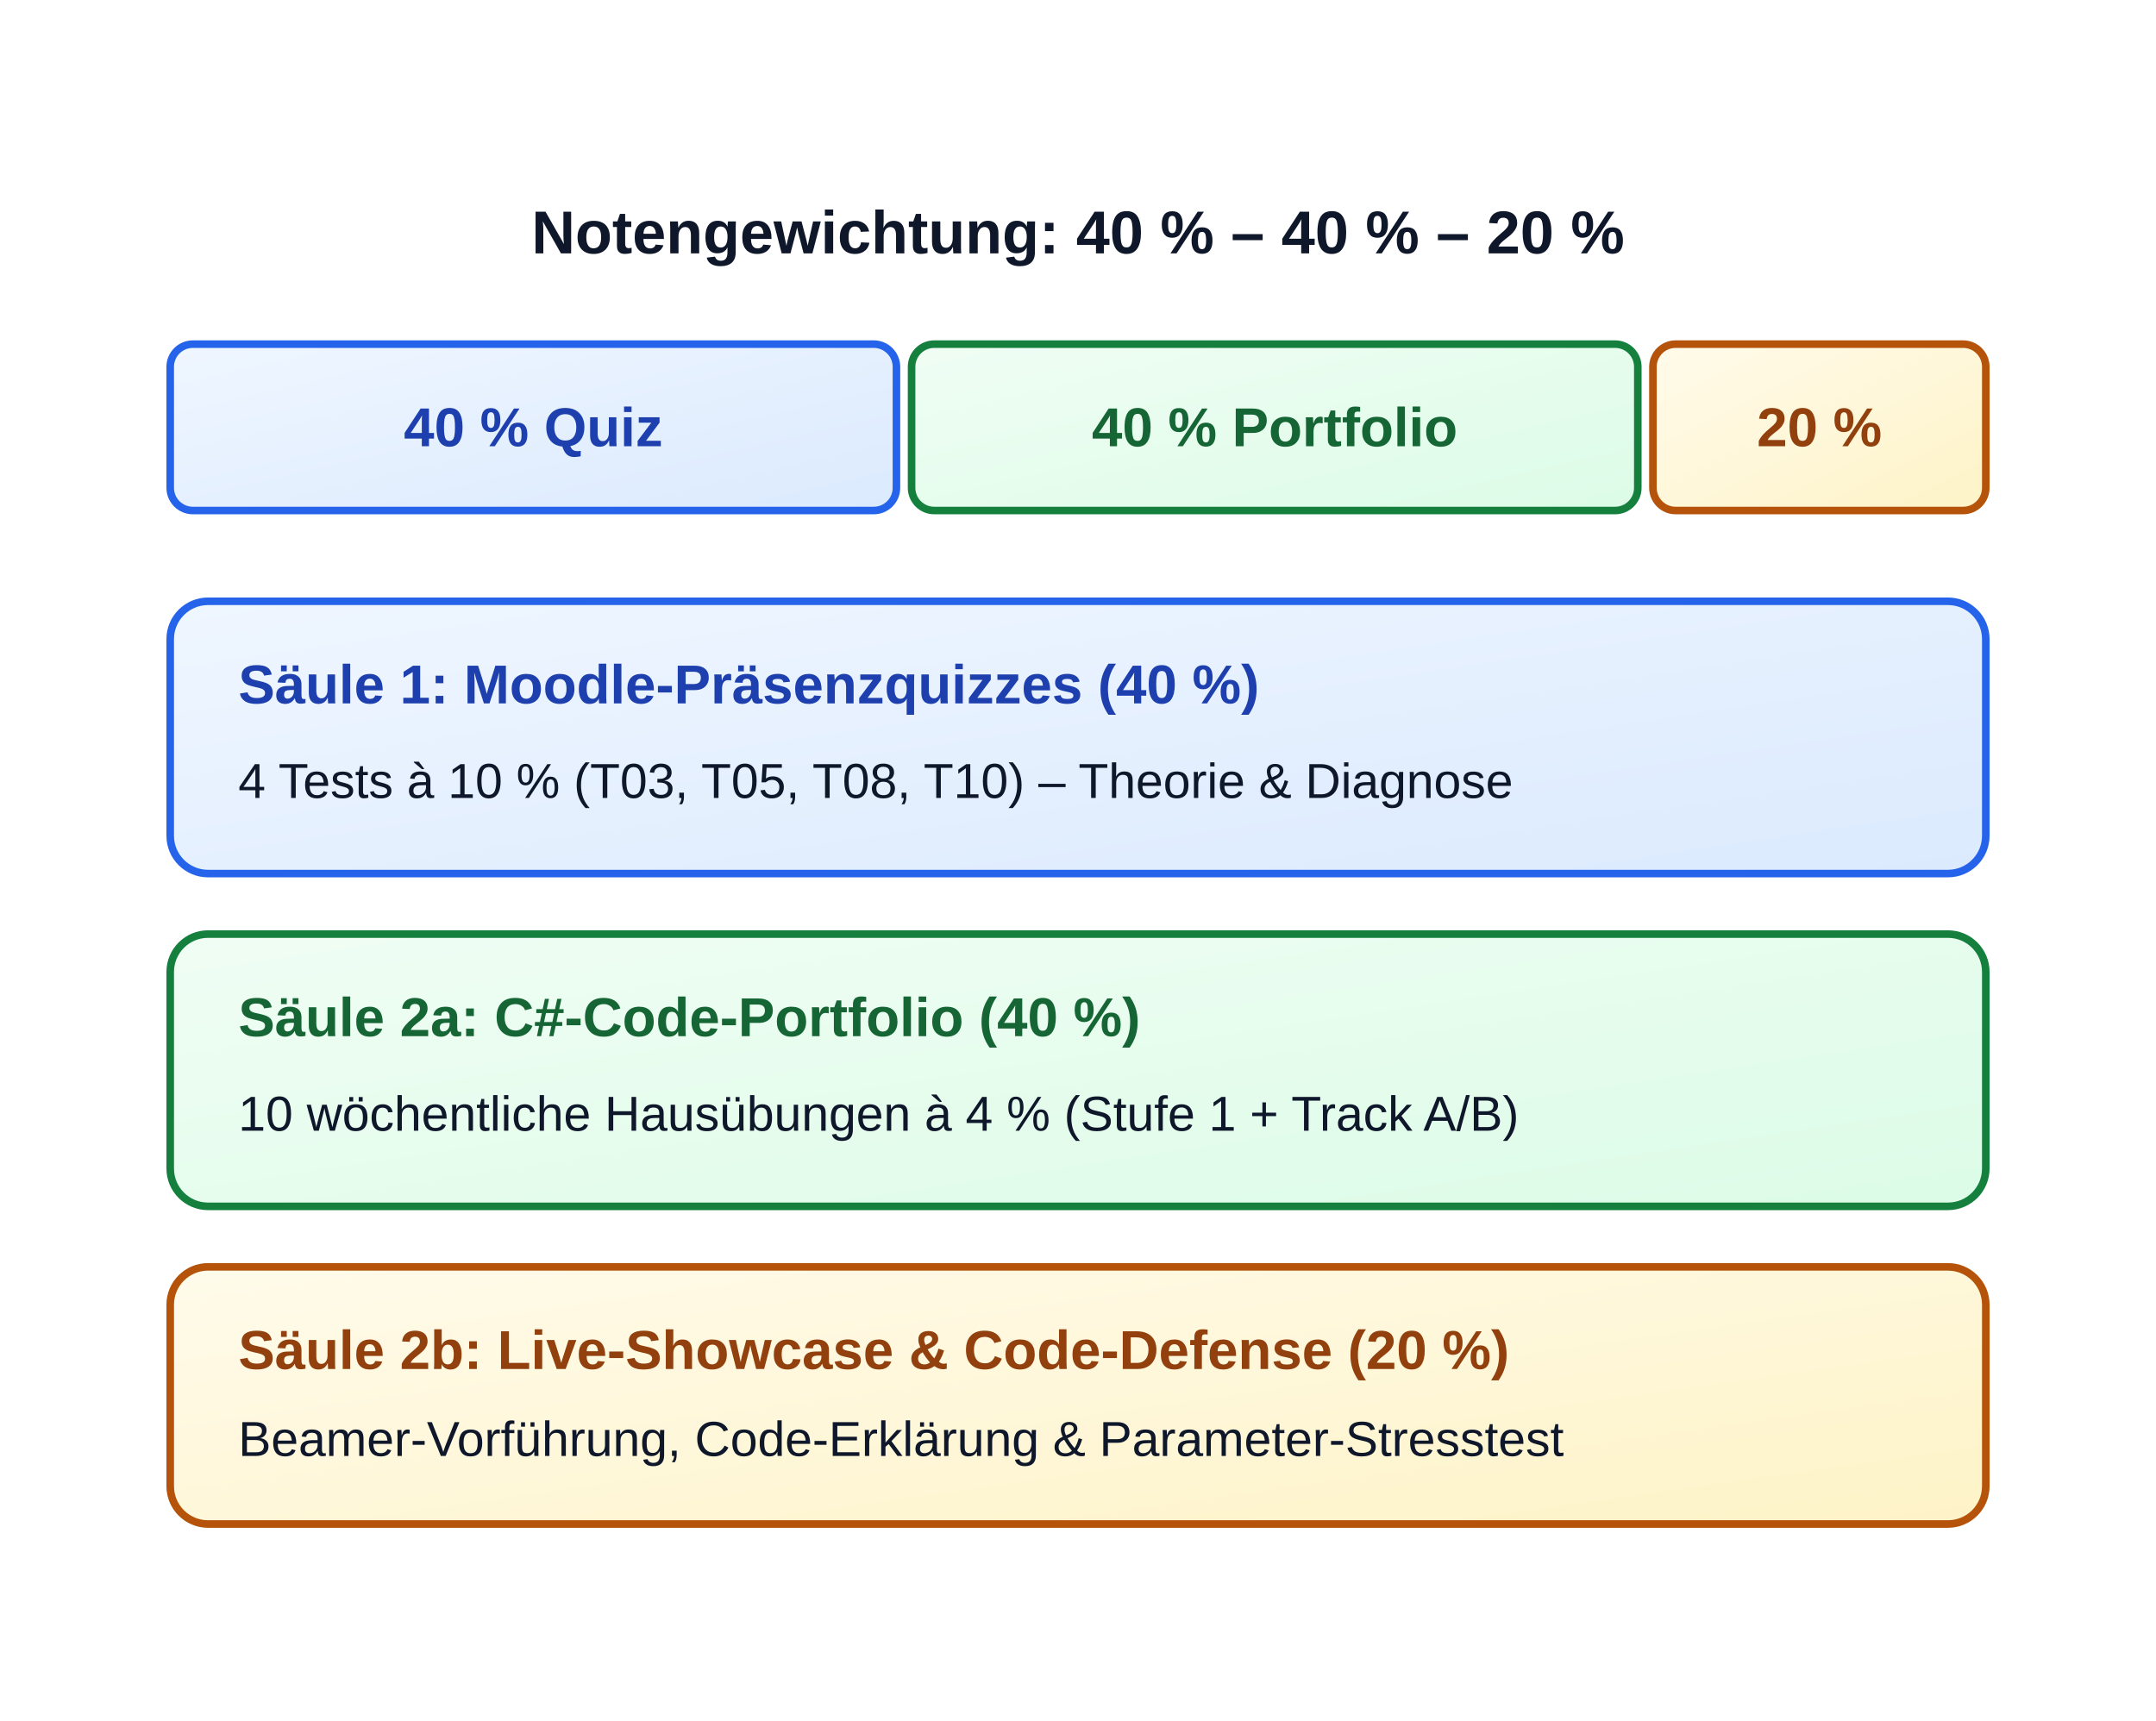
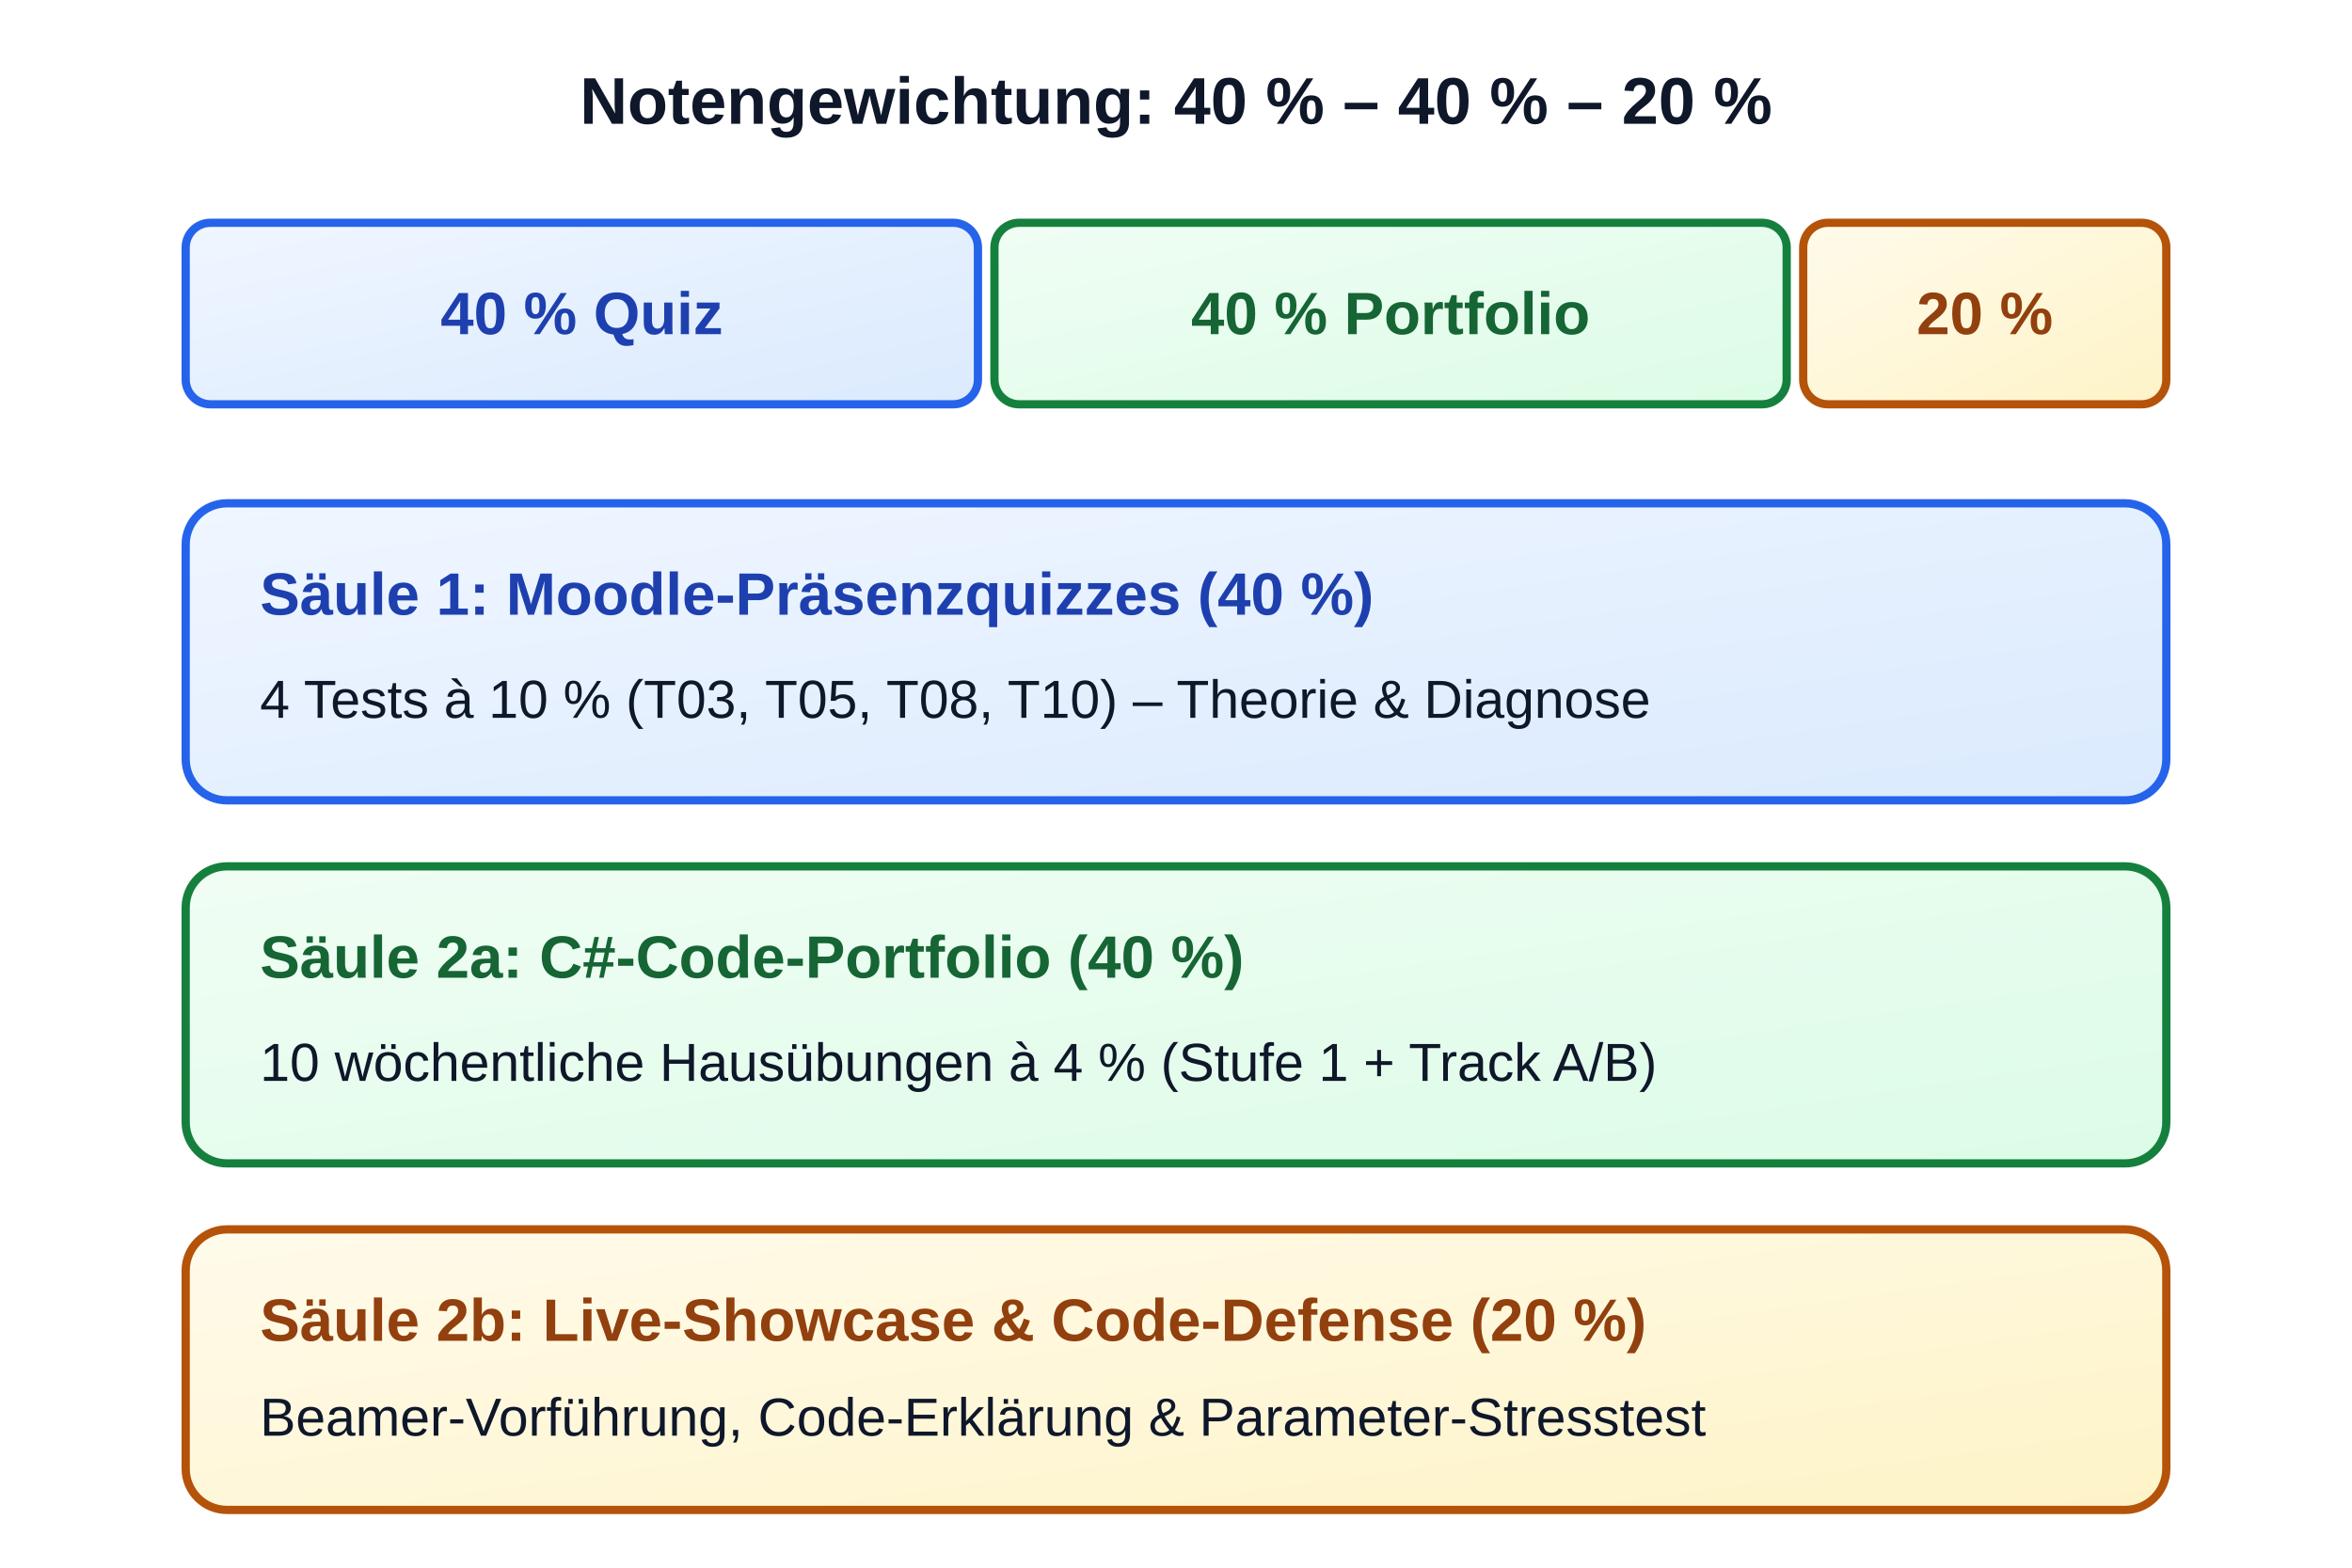
- <svg xmlns="http://www.w3.org/2000/svg" viewBox="-45 -37 570 455" width="570" height="455">
+ <svg xmlns="http://www.w3.org/2000/svg" viewBox="-45 0 570 380" width="570" height="380">
  <defs>
    <linearGradient id="grad-sem-primary" x1="0%" y1="0%" x2="100%" y2="100%">
      <stop offset="0%" stop-color="#eff6ff" />
      <stop offset="100%" stop-color="#dbeafe" />
    </linearGradient>
    <linearGradient id="grad-sem-primary-fill" x1="0%" y1="0%" x2="100%" y2="100%">
      <stop offset="0%" stop-color="#2563eb" />
      <stop offset="100%" stop-color="#1d4ed8" />
    </linearGradient>
    <linearGradient id="grad-sem-success" x1="0%" y1="0%" x2="100%" y2="100%">
      <stop offset="0%" stop-color="#f0fdf4" />
      <stop offset="100%" stop-color="#dcfce7" />
    </linearGradient>
    <linearGradient id="grad-sem-success-fill" x1="0%" y1="0%" x2="100%" y2="100%">
      <stop offset="0%" stop-color="#15803d" />
      <stop offset="100%" stop-color="#166534" />
    </linearGradient>
    <linearGradient id="grad-sem-warning" x1="0%" y1="0%" x2="100%" y2="100%">
      <stop offset="0%" stop-color="#fffbeb" />
      <stop offset="100%" stop-color="#fef3c7" />
    </linearGradient>
    <linearGradient id="grad-sem-warning-fill" x1="0%" y1="0%" x2="100%" y2="100%">
      <stop offset="0%" stop-color="#b45309" />
      <stop offset="100%" stop-color="#92400e" />
    </linearGradient>
    <linearGradient id="grad-sem-neutral" x1="0%" y1="0%" x2="100%" y2="100%">
      <stop offset="0%" stop-color="#ffffff" />
      <stop offset="100%" stop-color="#f8fafc" />
    </linearGradient>
    <linearGradient id="grad-sem-neutral-fill" x1="0%" y1="0%" x2="100%" y2="100%">
      <stop offset="0%" stop-color="#334155" />
      <stop offset="100%" stop-color="#1e293b" />
    </linearGradient>
  </defs>
  <style>
    /* @svg-palette:start */
      .sem-primary { fill: url(#grad-sem-primary); stroke: #2563eb; }
      .sem-primary-bg { fill: url(#grad-sem-primary); stroke: none; }
      .sem-primary-stroke { stroke: #2563eb; }
      .sem-primary-fill { fill: url(#grad-sem-primary-fill); }
      .sem-primary-text { fill: #1e40af; }
      .sem-success { fill: url(#grad-sem-success); stroke: #15803d; }
      .sem-success-bg { fill: url(#grad-sem-success); stroke: none; }
      .sem-success-stroke { stroke: #15803d; }
      .sem-success-fill { fill: url(#grad-sem-success-fill); }
      .sem-success-text { fill: #166534; }
      .sem-warning { fill: url(#grad-sem-warning); stroke: #b45309; }
      .sem-warning-bg { fill: url(#grad-sem-warning); stroke: none; }
      .sem-warning-stroke { stroke: #b45309; }
      .sem-warning-fill { fill: url(#grad-sem-warning-fill); }
      .sem-warning-text { fill: #92400e; }
      .sem-neutral { fill: url(#grad-sem-neutral); stroke: #334155; }
      .sem-neutral-bg { fill: url(#grad-sem-neutral); stroke: none; }
      .sem-neutral-stroke { stroke: #334155; }
      .sem-neutral-fill { fill: url(#grad-sem-neutral-fill); }
      .sem-neutral-text { fill: #0f172a; }
      /* @svg-palette:end */
    .hdr { font-family: 'Segoe UI', Arial, sans-serif; font-size: 16px; font-weight: bold; }
    .lbl { font-family: 'Segoe UI', Arial, sans-serif; font-size: 14.5px; font-weight: bold; }
    .sub { font-family: 'Segoe UI', Arial, sans-serif; font-size: 13px; }
  </style>
  <text x="240" y="30" text-anchor="middle" class="hdr sem-neutral-text">Notengewichtung: 40 % – 40 % – 20 %</text>
  <rect x="0" y="54" width="192" height="44" rx="6" stroke-width="2" class="sem-primary" />
  <text x="96" y="81" text-anchor="middle" class="lbl sem-primary-text">40 % Quiz</text>
  <rect x="196" y="54" width="192" height="44" rx="6" stroke-width="2" class="sem-success" />
  <text x="292" y="81" text-anchor="middle" class="lbl sem-success-text">40 % Portfolio</text>
  <rect x="392" y="54" width="88" height="44" rx="6" stroke-width="2" class="sem-warning" />
  <text x="436" y="81" text-anchor="middle" class="lbl sem-warning-text">20 %</text>
  <rect x="0" y="122" width="480" height="72" rx="10" stroke-width="2" class="sem-primary" />
  <text x="18" y="149" class="lbl sem-primary-text">Säule 1: Moodle-Präsenzquizzes (40 %)</text>
  <text x="18" y="174" class="sub sem-neutral-text">4 Tests à 10 % (T03, T05, T08, T10) – Theorie &amp; Diagnose</text>
  <rect x="0" y="210" width="480" height="72" rx="10" stroke-width="2" class="sem-success" />
  <text x="18" y="237" class="lbl sem-success-text">Säule 2a: C#-Code-Portfolio (40 %)</text>
  <text x="18" y="262" class="sub sem-neutral-text">10 wöchentliche Hausübungen à 4 % (Stufe 1 + Track A/B)</text>
  <rect x="0" y="298" width="480" height="68" rx="10" stroke-width="2" class="sem-warning" />
  <text x="18" y="325" class="lbl sem-warning-text">Säule 2b: Live-Showcase &amp; Code-Defense (20 %)</text>
  <text x="18" y="348" class="sub sem-neutral-text">Beamer-Vorführung, Code-Erklärung &amp; Parameter-Stresstest</text>
</svg>
